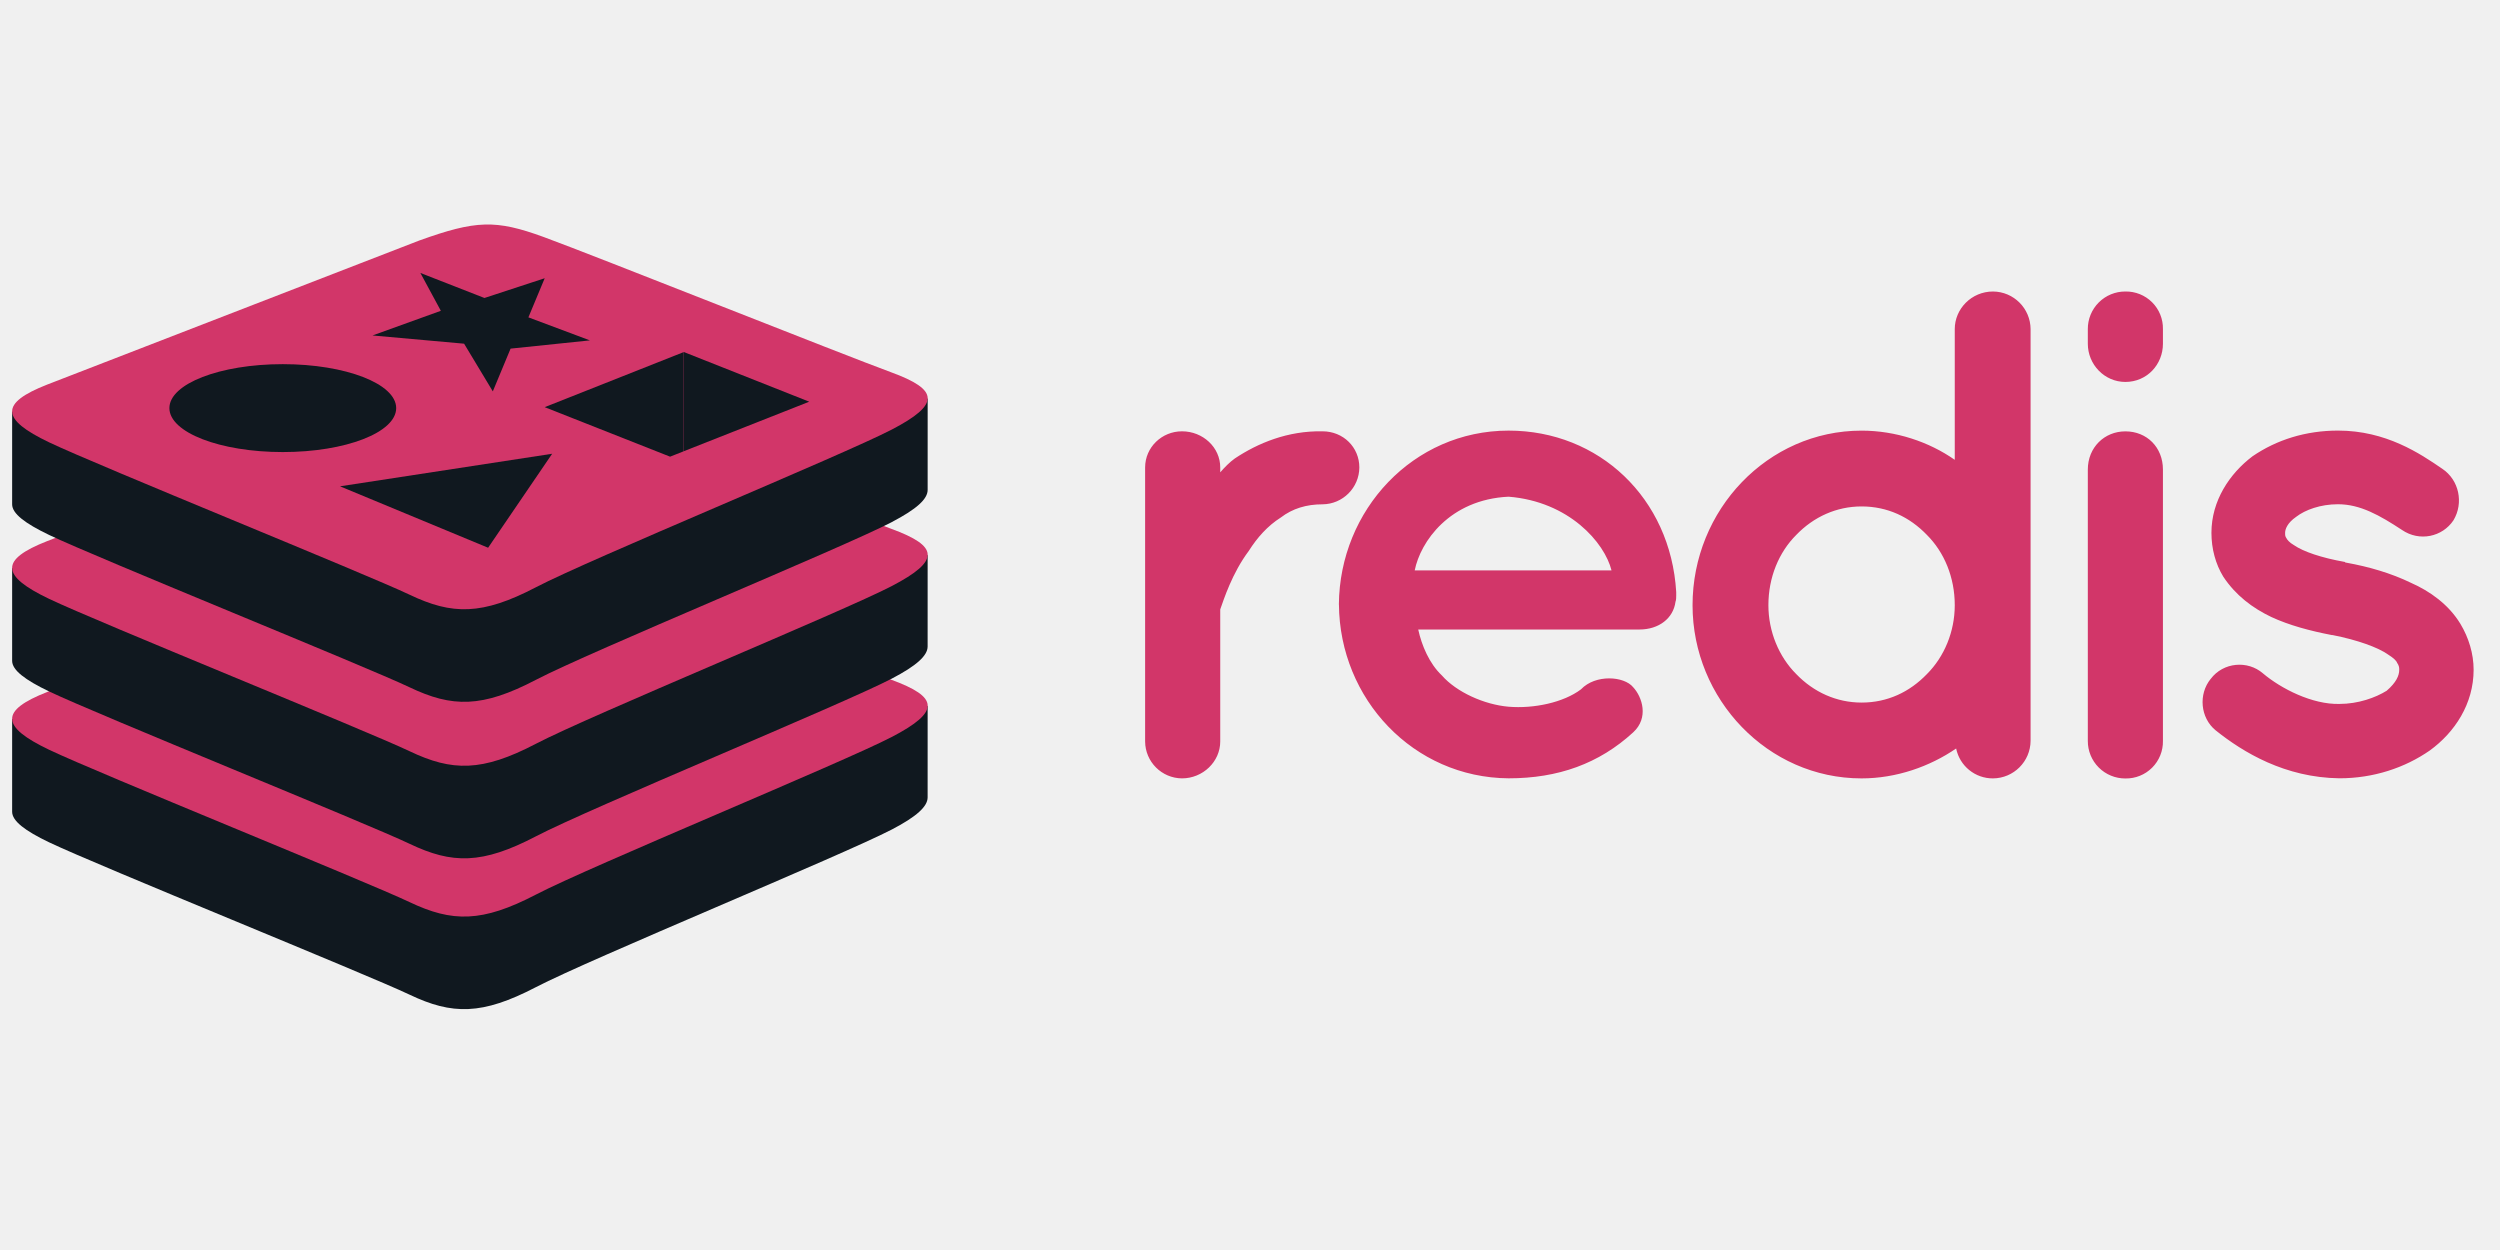
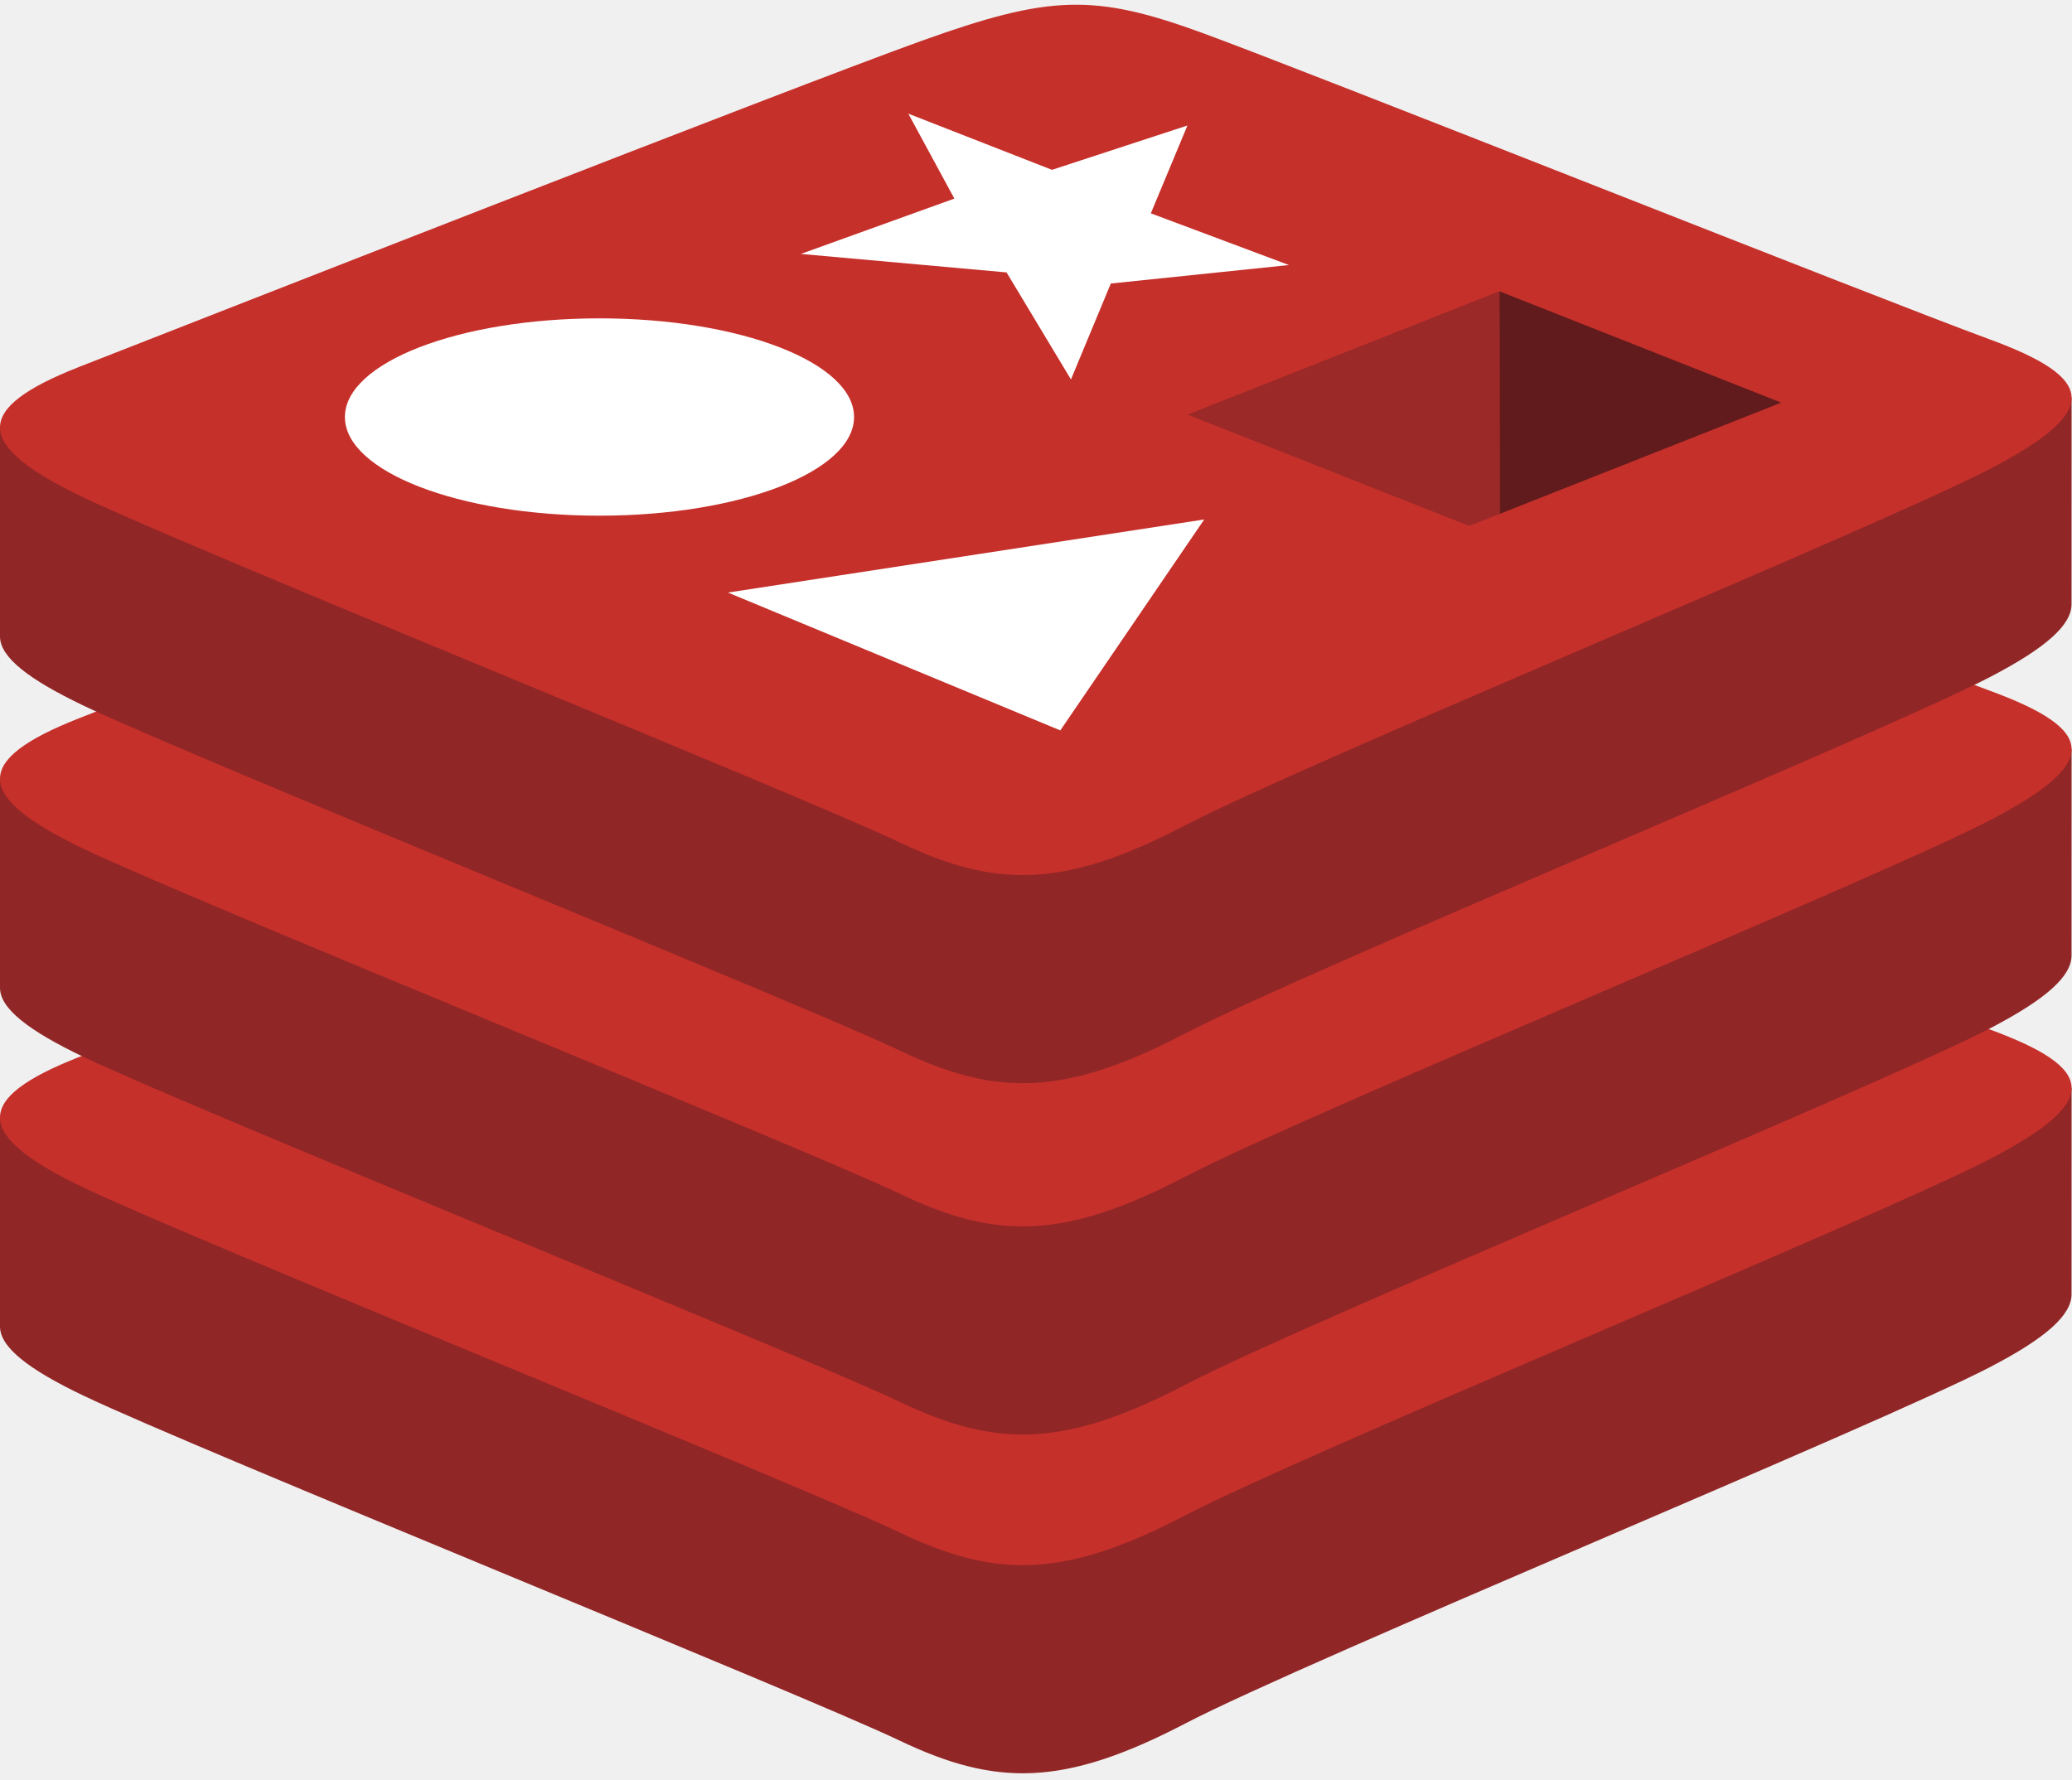
- <svg xmlns="http://www.w3.org/2000/svg" xmlns:xlink="http://www.w3.org/1999/xlink" viewBox="0 0 103 34" fill="#10181f" fill-rule="evenodd" stroke="#d23669" stroke-linecap="round" stroke-linejoin="round" width="120" height="60">
-   <use xlink:href="#A" x=".5" y=".5" />
-   <symbol id="A" overflow="visible">
-     <g stroke="none" fill-rule="nonzero">
-       <path d="M55.505 10.009a1.53 1.53 0 0 1-1.519 1.519c-.659 0-1.232.172-1.719.545-.544.344-.974.831-1.318 1.376-.688.917-1.031 2.006-1.175 2.407V21.3c0 .831-.716 1.519-1.576 1.519a1.53 1.53 0 0 1-1.519-1.519v-11.29c0-.831.687-1.49 1.519-1.49.86 0 1.576.659 1.576 1.49v.201c.172-.201.399-.43.602-.573.946-.63 2.177-1.146 3.61-1.118.86 0 1.519.659 1.519 1.49zm-.843 5.646c.029-3.897 3.066-7.164 6.992-7.164 3.725 0 6.674 2.78 6.906 6.648v.143c0 .058 0 .2-.029.258-.089.688-.688 1.146-1.49 1.146h-9.11c.143.659.458 1.404.974 1.892.602.688 1.748 1.203 2.751 1.289 1.032.086 2.262-.172 2.98-.716.602-.631 1.777-.544 2.149-.089.373.399.659 1.261 0 1.863-1.404 1.289-3.095 1.892-5.129 1.892-3.925-.028-6.963-3.266-6.992-7.163zm3.124-1.404h8.109c-.286-1.146-1.748-2.837-4.241-3.037-2.435.114-3.636 1.863-3.868 3.037zm25.374 7.021a1.56 1.56 0 0 1-1.548 1.548 1.54 1.54 0 0 1-1.519-1.232c-1.087.745-2.464 1.232-3.897 1.232-3.868 0-6.963-3.267-6.963-7.135 0-3.926 3.095-7.193 6.963-7.193 1.404 0 2.779.458 3.84 1.203V4.308c0-.831.688-1.548 1.576-1.548a1.56 1.56 0 0 1 1.548 1.548v16.964zm-6.963-9.657c-1.032 0-1.977.43-2.693 1.175-.716.716-1.146 1.748-1.146 2.894 0 1.086.43 2.12 1.146 2.837.716.745 1.662 1.175 2.693 1.175 1.06 0 1.977-.43 2.693-1.175.716-.716 1.146-1.748 1.146-2.837 0-1.146-.43-2.177-1.146-2.894-.716-.745-1.633-1.175-2.693-1.175zm12.416-6.705c0 .86-.659 1.576-1.548 1.576-.86 0-1.547-.716-1.547-1.576v-.602a1.54 1.54 0 0 1 1.547-1.548 1.52 1.52 0 0 1 1.548 1.548zm0 5.189v11.176a1.52 1.52 0 0 1-1.548 1.548 1.54 1.54 0 0 1-1.547-1.547V10.098c0-.917.687-1.576 1.547-1.576.889 0 1.548.659 1.548 1.576zm1.969 8.621c.516-.687 1.519-.773 2.149-.229.745.631 2.035 1.289 3.152 1.261.776 0 1.49-.258 1.949-.544.399-.344.516-.63.516-.86a.43.43 0 0 0-.086-.287c-.029-.086-.143-.2-.373-.344-.399-.287-1.261-.602-2.292-.803h-.029c-.888-.172-1.748-.399-2.493-.745-.776-.372-1.463-.888-1.977-1.662-.315-.516-.487-1.146-.487-1.805 0-1.318.745-2.436 1.691-3.152 1.003-.687 2.206-1.06 3.525-1.06 1.977 0 3.381.946 4.298 1.576.688.459.888 1.404.458 2.12-.458.688-1.404.889-2.12.399-.917-.602-1.719-1.06-2.639-1.06-.716 0-1.347.229-1.719.516-.373.258-.458.516-.458.659 0 .114 0 .143.057.229.029.057.115.172.315.286.373.258 1.118.516 2.092.688l.029.029h.029c.946.172 1.834.43 2.665.831.776.344 1.548.888 2.035 1.69.344.573.544 1.232.544 1.891 0 1.404-.776 2.579-1.805 3.326-1.032.716-2.321 1.146-3.725 1.146-2.235-.029-3.954-1.06-5.1-1.977-.631-.516-.716-1.49-.201-2.121z" fill="#d23669" />
-       <path d="M36.242 24.926c-2.013 1.049-12.441 5.337-14.661 6.494s-3.453 1.146-5.207.31-12.851-5.321-14.85-6.276C.525 24.976 0 24.574 0 24.193v-3.815s14.447-3.145 16.779-3.982 3.141-.865 5.126-.14 13.853 2.868 15.814 3.587l-.001 3.759c0 .377-.452.79-1.477 1.325z" fill="#10181f" />
-       <path d="M36.243 21.112c-2.013 1.049-12.441 5.337-14.661 6.494s-3.453 1.146-5.207.311-12.851-5.321-14.85-6.276-2.041-1.613-.077-2.382l15.332-5.936c2.332-.836 3.141-.865 5.126-.14s12.351 4.853 14.312 5.571 2.037 1.311.022 2.36z" fill="#d23669" />
-       <path d="M36.242 18.709c-2.013 1.049-12.441 5.337-14.661 6.497s-3.453 1.146-5.207.308-12.851-5.321-14.85-6.276C.525 18.759 0 18.357 0 17.976v-3.815s14.447-3.145 16.779-3.982 3.141-.865 5.126-.14 13.853 2.868 15.814 3.587l-.001 3.759c0 .377-.452.79-1.477 1.324z" fill="#10181f" />
-       <path d="M36.243 14.895c-2.013 1.049-12.441 5.337-14.661 6.497s-3.453 1.146-5.207.308-12.851-5.321-14.85-6.276-2.041-1.613-.077-2.382L16.78 7.105c2.332-.837 3.141-.865 5.126-.14s12.351 4.853 14.312 5.571 2.037 1.311.022 2.36z" fill="#d23669" />
-       <path d="M36.242 12.261c-2.013 1.049-12.441 5.337-14.661 6.497s-3.453 1.146-5.207.308-12.851-5.321-14.85-6.276C.525 12.311 0 11.909 0 11.528V7.711s14.447-3.145 16.779-3.981 3.141-.865 5.126-.14S35.759 6.457 37.72 7.176l-.001 3.759c0 .376-.452.79-1.477 1.324z" fill="#10181f" />
-       <path d="M36.243 8.447c-2.013 1.049-12.441 5.337-14.661 6.497s-3.453 1.146-5.207.308S3.524 9.93 1.525 8.975-.516 7.362 1.448 6.593L16.78.657c2.332-.837 3.141-.865 5.126-.14S34.257 5.37 36.218 6.089s2.037 1.311.022 2.36z" fill="#d23669" />
-       <path d="M18.621 4.91l-3.774-.339 2.816-1.016-.843-1.559 2.639 1.031 2.483-.814-.672 1.612 2.534.949-3.268.339-.732 1.761zm-5.113 5.876l8.741-1.341-2.639 3.872zM6.479 7.564c0-1.003 2.084-1.811 4.672-1.811s4.672.808 4.672 1.811-2.084 1.811-4.672 1.811-4.672-.808-4.672-1.811z" />
-       <path d="M32.84 7.3l-5.167 2.04V5.253z" fill="#10181f" />
-       <path d="M27.668 5.256v4.087l-.561.222-5.166-2.04z" fill="#10181f" />
-     </g>
-   </symbol>
+ <svg xmlns="http://www.w3.org/2000/svg" width="2500" height="2148" viewBox="0 0 256 220" preserveAspectRatio="xMinYMin meet">
+   <path d="M245.97 168.943c-13.662 7.121-84.434 36.22-99.501 44.075-15.067 7.856-23.437 7.78-35.34 2.09-11.902-5.69-87.216-36.112-100.783-42.597C3.566 169.271 0 166.535 0 163.951v-25.876s98.05-21.345 113.879-27.024c15.828-5.679 21.32-5.884 34.79-.95 13.472 4.936 94.018 19.468 107.331 24.344l-.006 25.51c.002 2.558-3.07 5.364-10.024 8.988" fill="#912626" />
+   <path d="M245.965 143.22c-13.661 7.118-84.431 36.218-99.498 44.072-15.066 7.857-23.436 7.78-35.338 2.09-11.903-5.686-87.214-36.113-100.78-42.594-13.566-6.485-13.85-10.948-.524-16.166 13.326-5.22 88.224-34.605 104.055-40.284 15.828-5.677 21.319-5.884 34.789-.948 13.471 4.934 83.819 32.935 97.13 37.81 13.316 4.881 13.827 8.9.166 16.02" fill="#C6302B" />
+   <path d="M245.97 127.074c-13.662 7.122-84.434 36.22-99.501 44.078-15.067 7.853-23.437 7.777-35.34 2.087-11.903-5.687-87.216-36.112-100.783-42.597C3.566 127.402 0 124.67 0 122.085V96.206s98.05-21.344 113.879-27.023c15.828-5.679 21.32-5.885 34.79-.95C162.142 73.168 242.688 87.697 256 92.574l-.006 25.513c.002 2.557-3.07 5.363-10.024 8.987" fill="#912626" />
+   <path d="M245.965 101.351c-13.661 7.12-84.431 36.218-99.498 44.075-15.066 7.854-23.436 7.777-35.338 2.087-11.903-5.686-87.214-36.112-100.78-42.594-13.566-6.483-13.85-10.947-.524-16.167C23.151 83.535 98.05 54.148 113.88 48.47c15.828-5.678 21.319-5.884 34.789-.949 13.471 4.934 83.819 32.933 97.13 37.81 13.316 4.88 13.827 8.9.166 16.02" fill="#C6302B" />
+   <path d="M245.97 83.653c-13.662 7.12-84.434 36.22-99.501 44.078-15.067 7.854-23.437 7.777-35.34 2.087-11.903-5.687-87.216-36.113-100.783-42.595C3.566 83.98 0 81.247 0 78.665v-25.88s98.05-21.343 113.879-27.021c15.828-5.68 21.32-5.884 34.79-.95C162.142 29.749 242.688 44.278 256 49.155l-.006 25.512c.002 2.555-3.07 5.361-10.024 8.986" fill="#912626" />
+   <path d="M245.965 57.93c-13.661 7.12-84.431 36.22-99.498 44.074-15.066 7.854-23.436 7.777-35.338 2.09C99.227 98.404 23.915 67.98 10.35 61.497-3.217 55.015-3.5 50.55 9.825 45.331 23.151 40.113 98.05 10.73 113.88 5.05c15.828-5.679 21.319-5.883 34.789-.948 13.471 4.935 83.819 32.934 97.13 37.811 13.316 4.876 13.827 8.897.166 16.017" fill="#C6302B" />
+   <path d="M159.283 32.757l-22.01 2.285-4.927 11.856-7.958-13.23-25.415-2.284 18.964-6.839-5.69-10.498 17.755 6.944 16.738-5.48-4.524 10.855 17.067 6.391M131.032 90.275L89.955 73.238l58.86-9.035-17.783 26.072M74.082 39.347c17.375 0 31.46 5.46 31.46 12.194 0 6.736-14.085 12.195-31.46 12.195s-31.46-5.46-31.46-12.195c0-6.734 14.085-12.194 31.46-12.194" fill="#FFF" />
+   <path d="M185.295 35.998l34.836 13.766-34.806 13.753-.03-27.52" fill="#621B1C" />
+   <path d="M146.755 51.243l38.54-15.245.03 27.519-3.779 1.478-34.791-13.752" fill="#9A2928" />
</svg>
